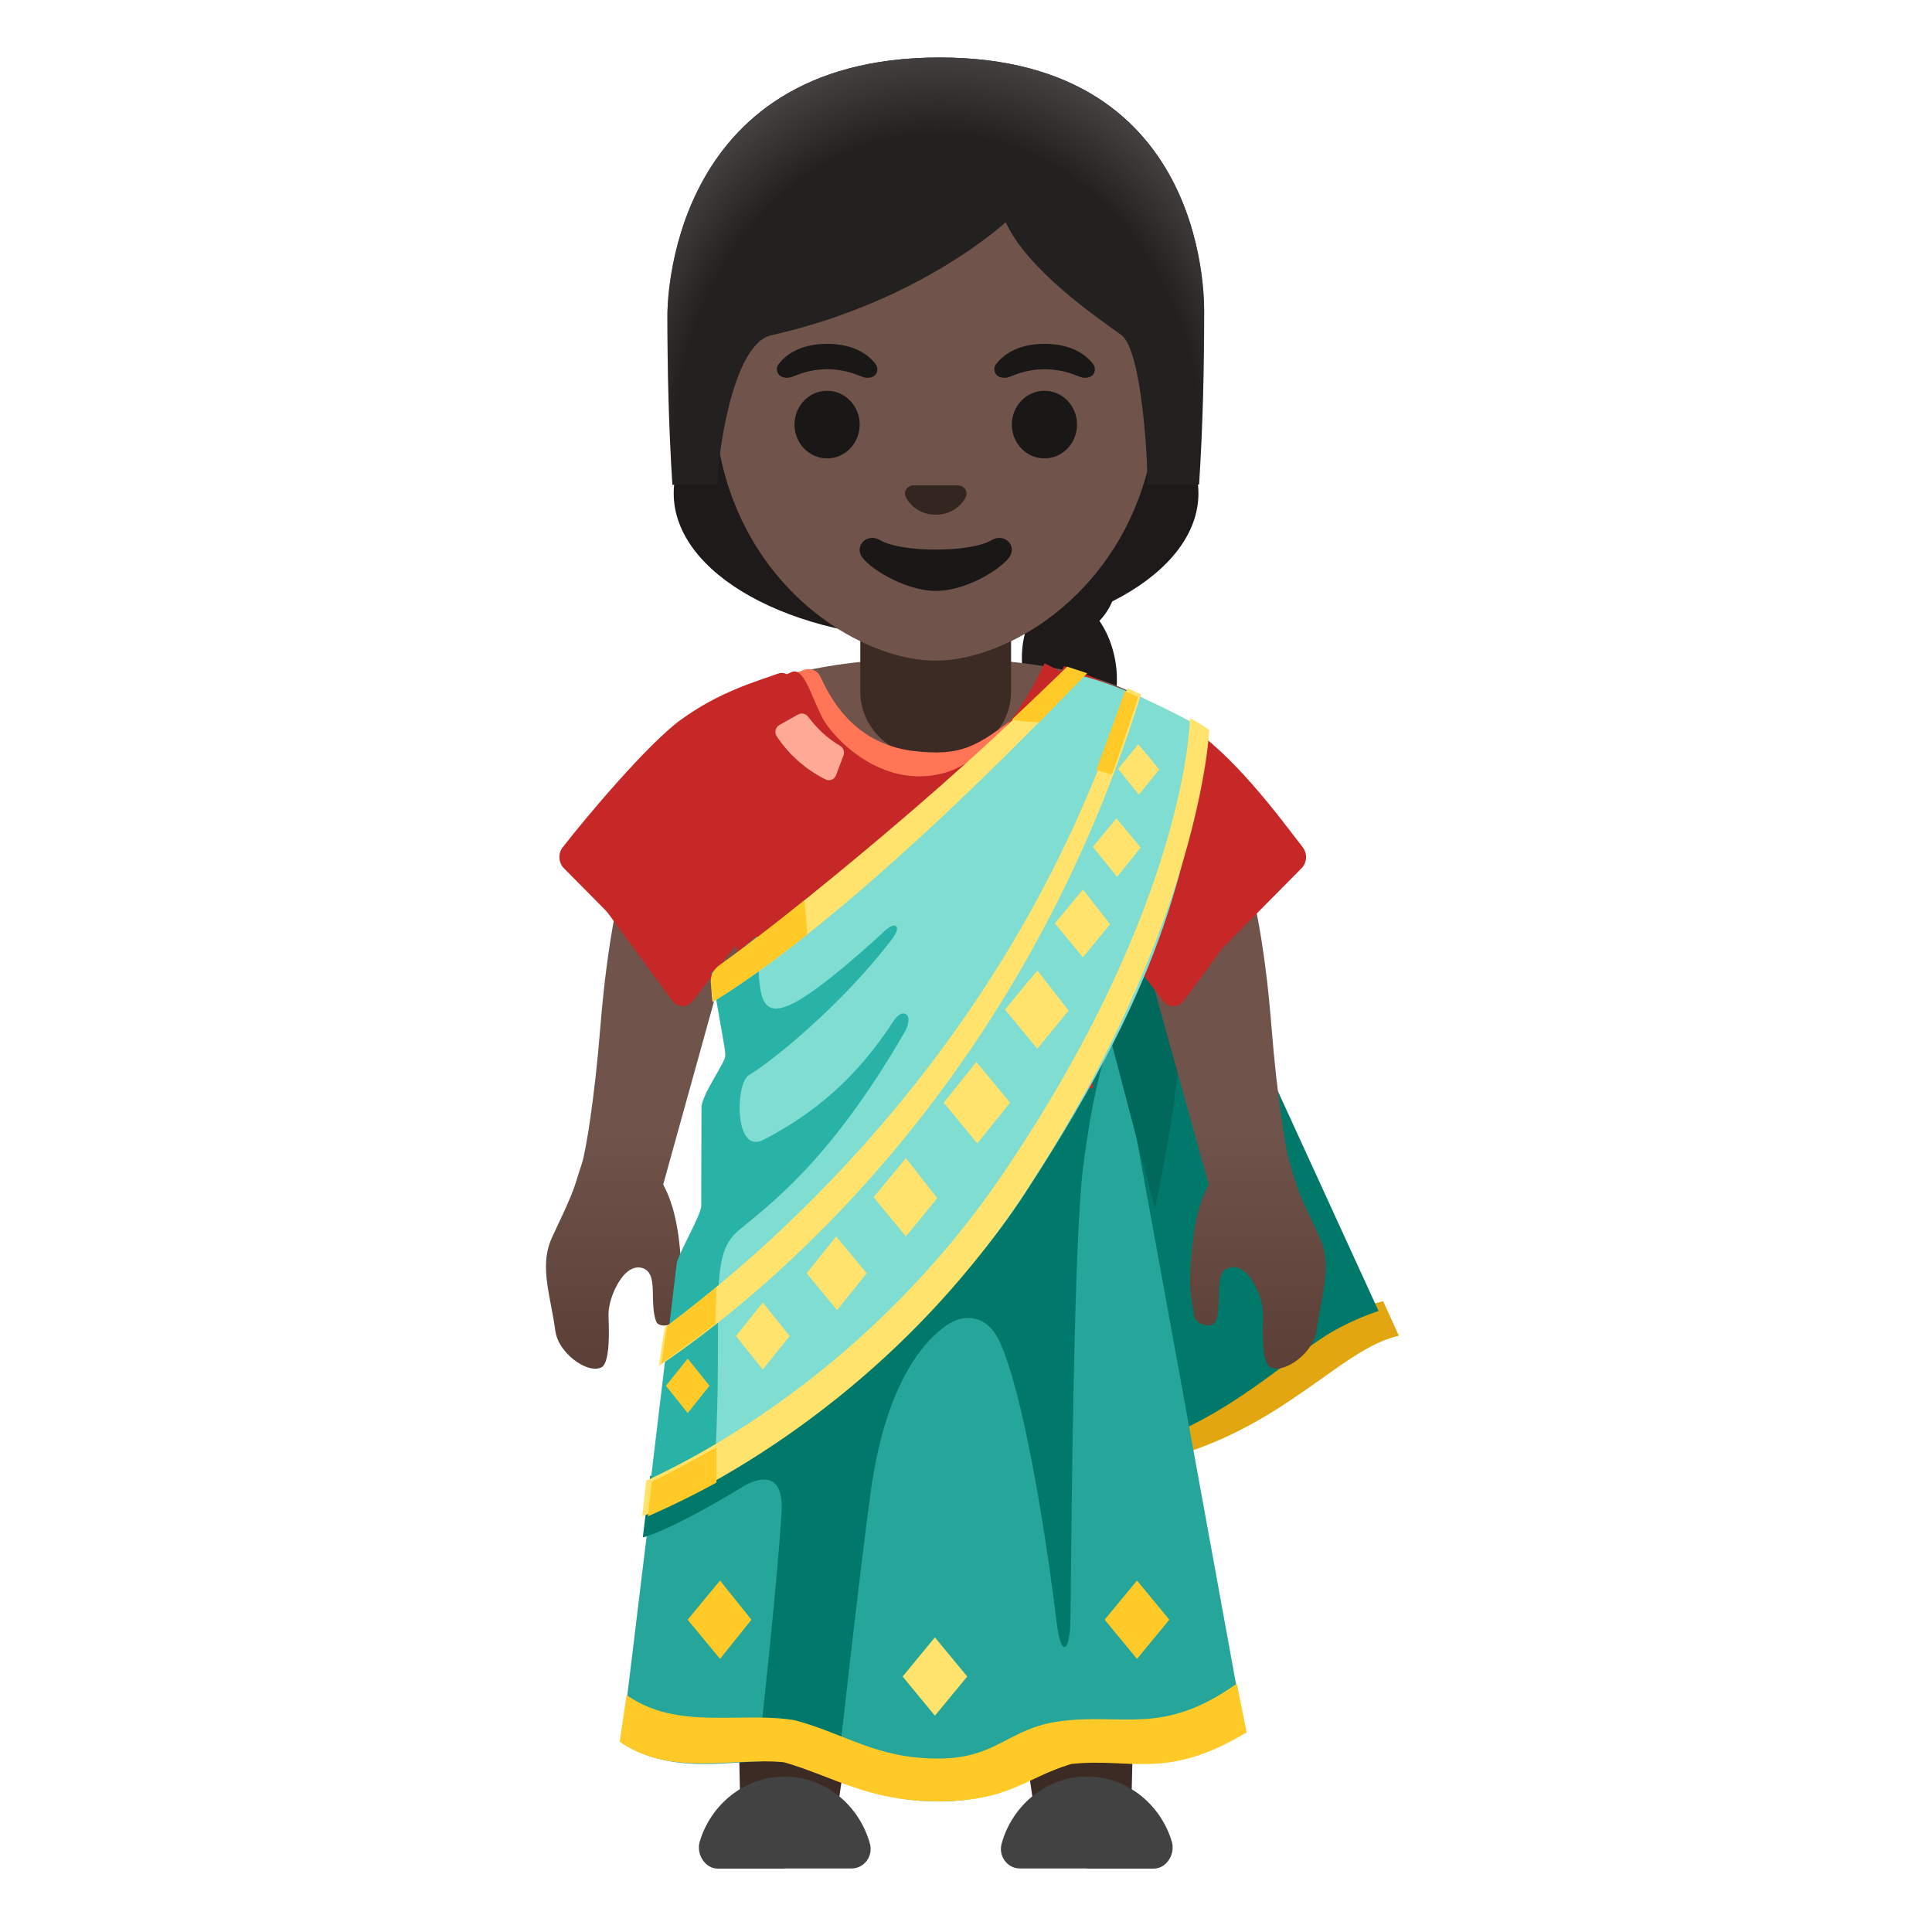
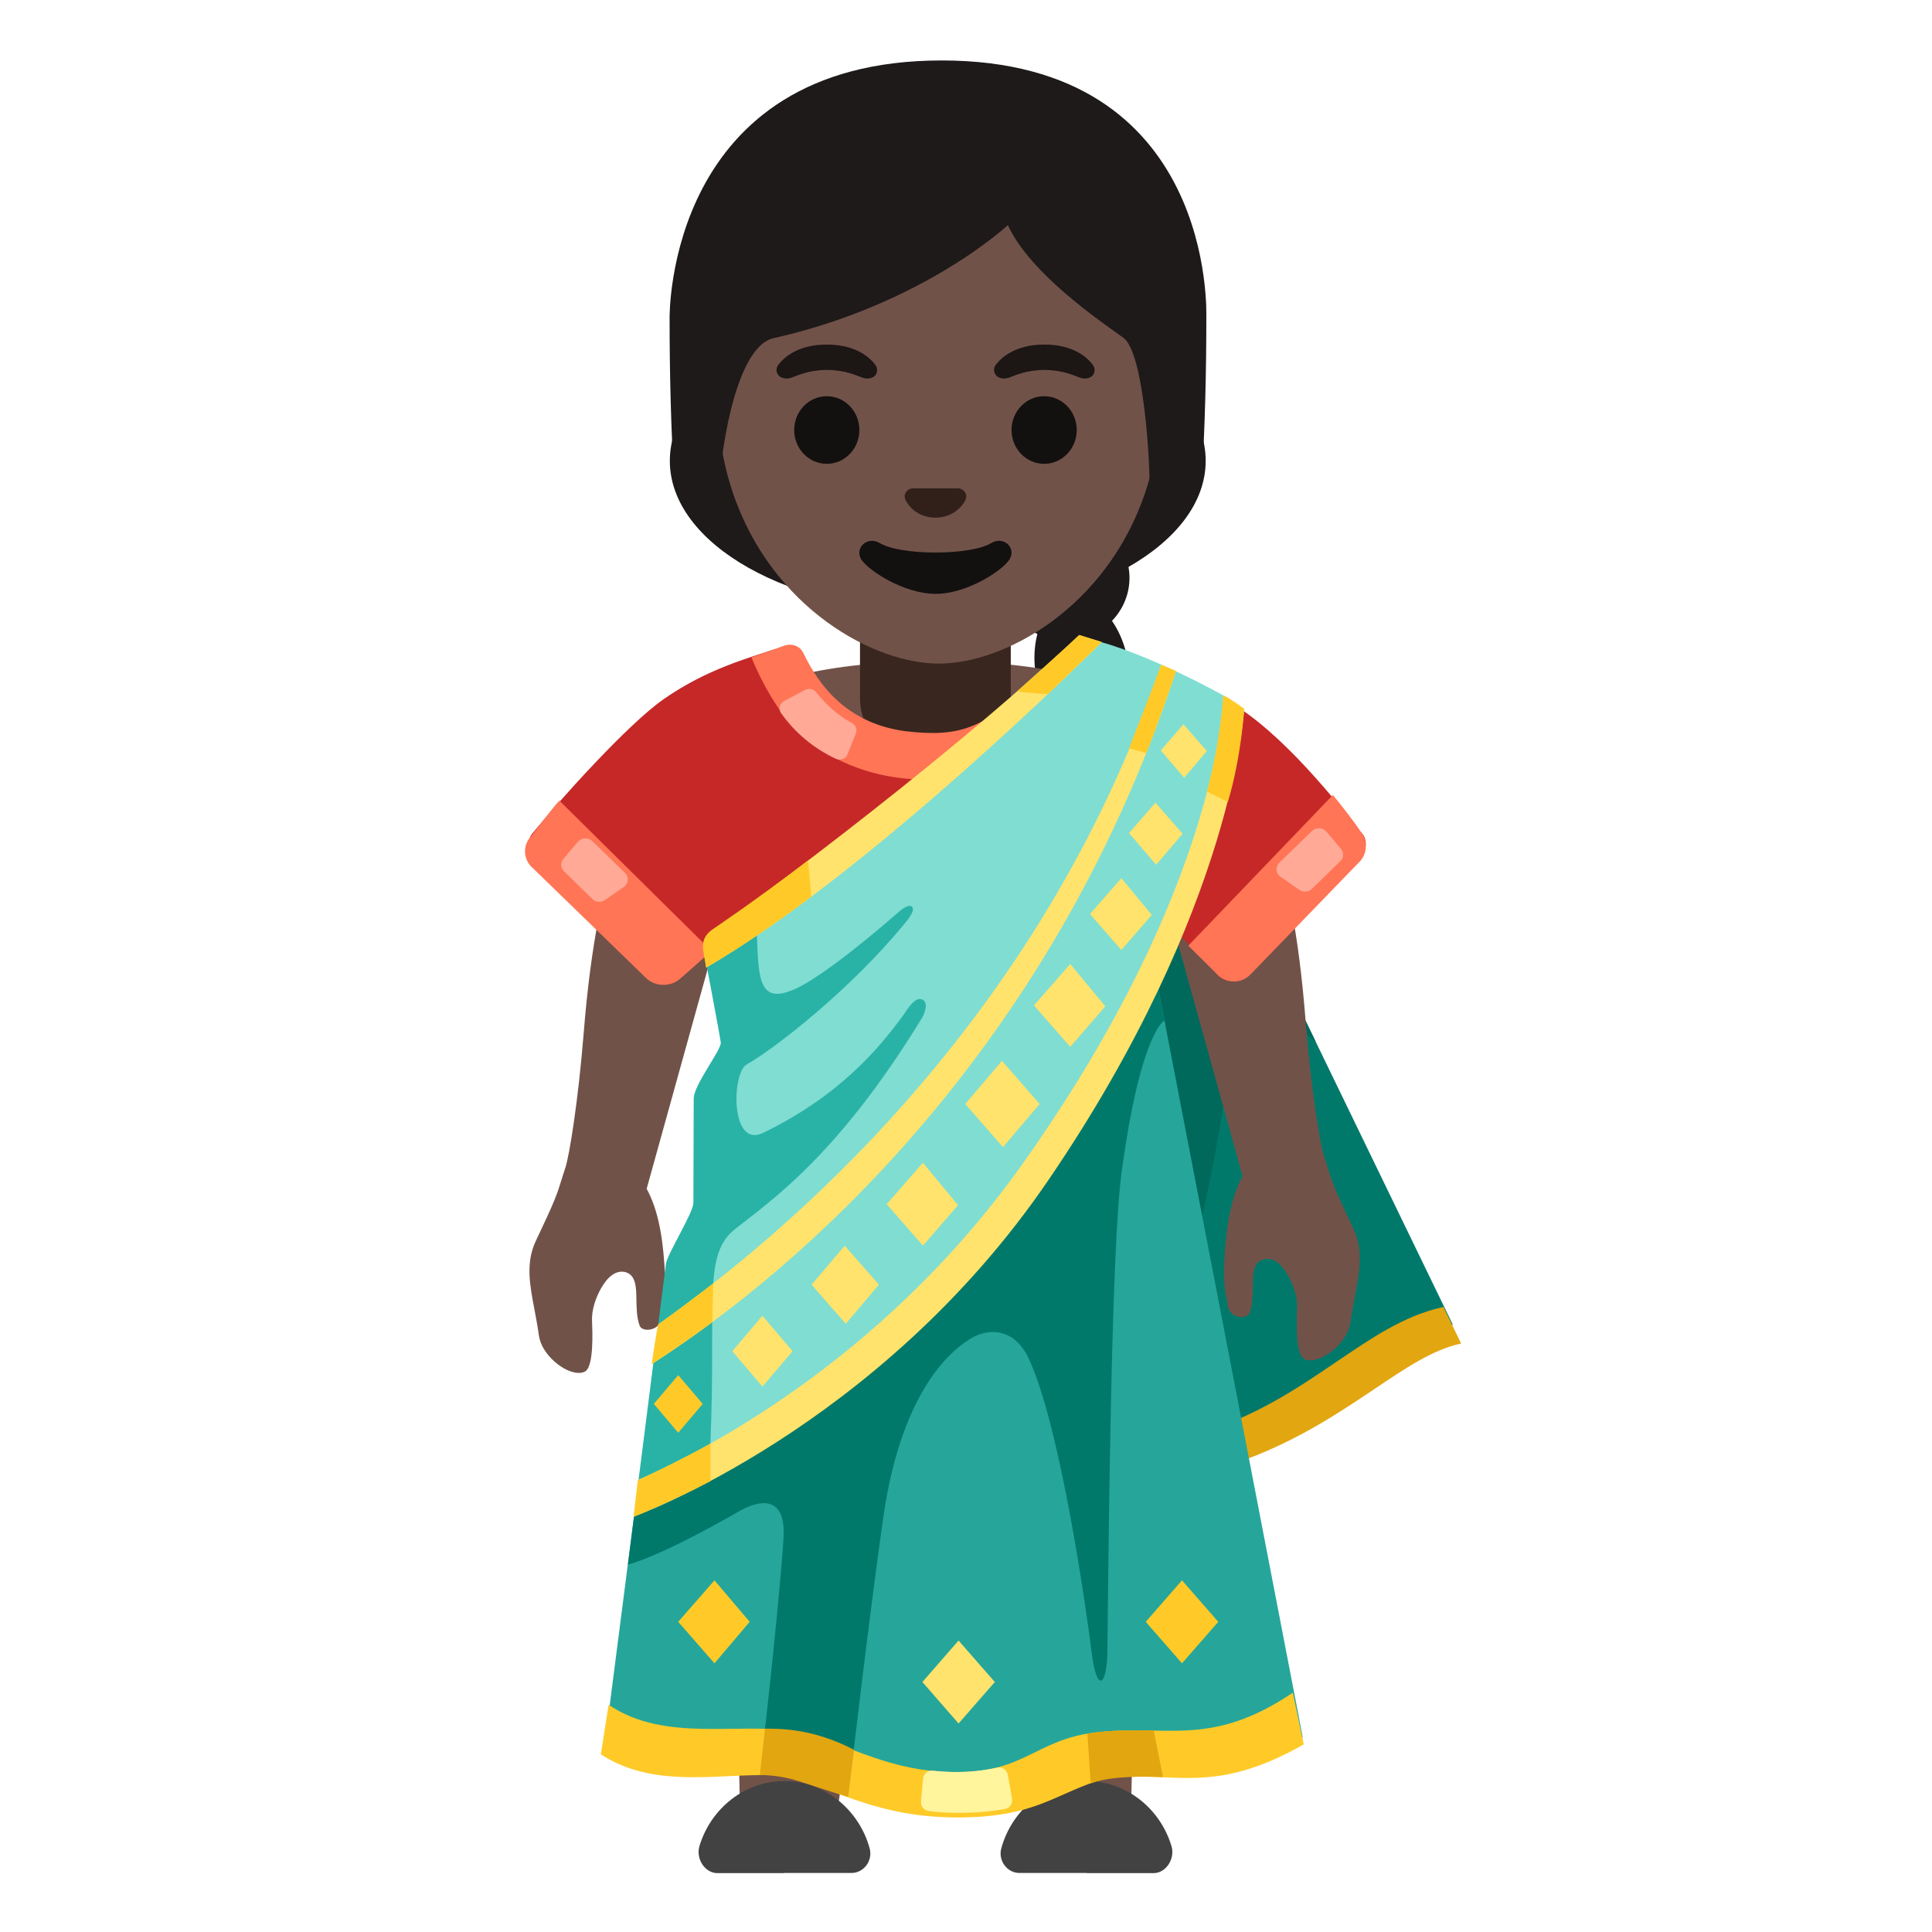
<svg xmlns="http://www.w3.org/2000/svg" version="1.1" id="Layer_1" x="0px" y="0px" viewBox="0 0 128 128" style="enable-background:new 0 0 128 128;" xml:space="preserve">
-   <ellipse fill="#1e1a1a" cx="62.017" cy="32.687" rx="17.382" ry="9.661" stroke="null" />
-   <g transform="rotate(80 69.514 36.186)" stroke="null" fill="#1e1a1a">
-     <ellipse ry="6.729" rx="7.009" cy="36.186" cx="63.533" />
-     <ellipse ry="4.206" rx="4.112" cy="36.279" cx="71.663" />
-     <ellipse ry="3.084" rx="4.766" cy="36.279" cx="77.738" />
+   <g>
+     <g transform="rotate(80 70.346 36.186)" id="svg_2" stroke="null" fill="#543930">
+       <ellipse id="svg_3" ry="6.729" rx="7.009" cy="36.186" cx="64.365" fill="#1e1a1a" />
+       <ellipse id="svg_4" ry="4.206" rx="4.112" cy="36.279" cx="72.495" fill="#1e1a1a" />
+       <ellipse id="svg_5" ry="3.084" rx="4.766" cy="36.279" cx="78.57" fill="#1e1a1a" />
+     </g>
+     <ellipse id="svg_6" ry="10.015" rx="17.751" cy="30.529" cx="62.129" fill="#1e1a1a" stroke="null" />
+     <path id="svg_7" d="m38.343,90.96c-0.99,0 -2.47,-1.23 -2.64,-2.48c-0.08,-0.59 -0.19,-1.16 -0.29,-1.7c-0.32,-1.67 -0.59,-3.12 0.08,-4.55c1.28,-2.69 1.41,-3.1 1.71,-4.07c0.07,-0.22 0.14,-0.47 0.25,-0.78c0.27,-0.81 0.86,-4.47 1.22,-8.96c0.46,-5.76 1.31,-10.11 2.67,-13.69c0.85,-2.24 2.37,-3.37 4.51,-3.37c1.86,0 3.7,0.85 4.45,1.24l-2.1,6.85l-5.36,19.31l0.1,0.19c0.81,1.61 1.01,3.62 1.11,5.38c0.07,1.47 -0.08,2.19 -0.16,2.54c-0.03,0.15 -0.05,0.25 -0.05,0.33c-0.03,0.62 -0.51,0.9 -0.94,0.9c-0.28,0 -0.48,-0.11 -0.54,-0.31c-0.18,-0.52 -0.19,-1.15 -0.2,-1.7c-0.01,-0.81 -0.03,-1.65 -0.77,-1.82l-0.18,-0.02c-0.33,0 -0.62,0.15 -0.91,0.44c-0.55,0.57 -1.12,1.81 -1.08,2.8c0.03,0.73 0.12,2.94 -0.42,3.35c-0.12,0.08 -0.28,0.12 -0.46,0.12z" fill="#715249" />
+     <path id="svg_8" d="m68.697,121.405l-5.15,-35.06c-0.15,-0.76 -0.81,-1.27 -1.56,-1.27s-1.41,0.51 -1.55,1.22l-5.17,35.11l-6.2,0.24l-1.03,-46.03l27.88,0l-1.02,46.03l-6.2,-0.24z" fill="#715249" />
+     <path id="svg_9" d="m71.997,124.1l4.45,0c0.82,-0.02 1.41,-0.96 1.17,-1.78c-0.74,-2.49 -2.99,-4.32 -5.62,-4.32c-2.68,0 -4.96,1.9 -5.66,4.46c-0.22,0.82 0.39,1.63 1.21,1.63l4.45,0l0,0.01zm-20.04,0l-4.45,0c-0.82,-0.02 -1.41,-0.96 -1.17,-1.78c0.74,-2.49 2.99,-4.32 5.62,-4.32c2.68,0 4.96,1.9 5.66,4.46c0.22,0.82 -0.39,1.63 -1.21,1.63l-4.45,0l0,0.01z" fill="#424242" />
+     <path id="svg_10" d="m71.647,44.865c-2.41,-0.64 -5.58,-1.06 -9.54,-1.06l-0.16,0c-3.96,0 -7.18,0.42 -9.57,1.06c-7.55,2.01 -9.46,6.56 -11.71,12.65l7.37,3.2l0,17.28l28,0l0,-17.28l7.28,-3.2c-2.25,-6.09 -4.12,-10.64 -11.67,-12.65z" fill="#715249" />
+     <path stroke="null" id="svg_11" d="m61.977,40.95l-5,0l0,5.3c0,2.4 2.03,4.34 4.54,4.34l0.91,0c2.51,0 4.54,-1.94 4.54,-4.34l0,-5.3l-4.99,0z" fill="#39271f" />
+     <path id="svg_12" d="m62.211,8.385c7.63,0 14.69,5.67 14.69,17.7c0,9.66 -5.98,15.38 -11.19,17.22c-1.24,0.44 -2.44,0.66 -3.5,0.66s-2.25,-0.22 -3.48,-0.65c-5.21,-1.84 -11.21,-7.55 -11.21,-17.23c0,-12.03 7.07,-17.7 14.69,-17.7z" fill="#715249" />
+     <path id="svg_13" d="m62.392,4.005c-18.18,0 -18.03,16.81 -18.03,17.08c0,3.44 0.08,7.33 0.33,11.23l2.98,-0.01c-0.03,-1.29 0.88,-9.3 3.58,-9.9c9.91,-2.23 15.52,-7.49 15.52,-7.49c1.46,3.18 6.02,6.29 7.66,7.47c1.35,0.97 1.76,8.22 1.73,9.92l3.42,0c0,-0.02 0.01,-0.05 0.01,-0.07c0.25,-3.88 0.33,-7.74 0.33,-11.16c0,-0.26 0.65,-17.07 -17.53,-17.07z" fill="#1e1a1a" />
+     <path id="svg_14" d="m65.667,35.985c-1.4,0.83 -5.97,0.83 -7.37,0c-0.8,-0.48 -1.62,0.25 -1.29,0.98c0.33,0.72 2.82,2.38 4.98,2.38c2.16,0 4.62,-1.66 4.95,-2.38c0.34,-0.73 -0.47,-1.46 -1.27,-0.98z" fill="#131010" />
+     <path id="svg_15" d="m63.667,32.395a0.737,0.737 0 0 0 -0.14,-0.04l-3.1,0c-0.05,0.01 -0.1,0.02 -0.14,0.04c-0.28,0.11 -0.44,0.4 -0.3,0.72s0.75,1.18 1.99,1.18s1.86,-0.87 1.99,-1.18c0.14,-0.31 -0.02,-0.6 -0.3,-0.72z" fill="#302019" />
+     <g id="svg_16" fill="#53362c">
+       <ellipse fill="#131010" id="svg_17" cx="54.777" cy="28.49" rx="2.16" ry="2.24" />
+       <ellipse fill="#131010" id="svg_18" cx="69.177" cy="28.49" rx="2.16" ry="2.24" />
+     </g>
+     <path id="svg_19" d="m65.977,24.168c0.41,-0.54 1.36,-1.34 3.21,-1.34s2.8,0.79 3.21,1.34c0.18,0.24 0.14,0.52 0.01,0.69c-0.12,0.16 -0.46,0.3 -0.84,0.17c-0.38,-0.13 -1.13,-0.51 -2.37,-0.52c-1.25,0.01 -1.99,0.39 -2.37,0.52c-0.38,0.13 -0.73,-0.01 -0.84,-0.17a0.54,0.54 0 0 1 -0.01,-0.69zm-14.41,0c0.41,-0.54 1.36,-1.34 3.21,-1.34s2.8,0.79 3.21,1.34c0.18,0.24 0.14,0.52 0.01,0.69c-0.12,0.16 -0.46,0.3 -0.84,0.17c-0.38,-0.13 -1.13,-0.51 -2.37,-0.52c-1.25,0.01 -1.99,0.39 -2.37,0.52c-0.38,0.13 -0.73,-0.01 -0.84,-0.17a0.54,0.54 0 0 1 -0.01,-0.69z" fill="#1c1615" />
+     <path id="svg_52" fill="#C62828" d="m90.218,55.193c-1.711,-2.095 -5.16,-6.56 -8.733,-8.675c-4.318,-2.487 -8.958,-4.014 -8.958,-4.014s-3.449,5.568 -8.568,6.475s-9.123,-2.03 -10.081,-3.27c-1.027,-1.436 -1.574,-3.009 -2.607,-2.683c-1.711,0.587 -4.387,1.279 -7.268,3.27c-2.416,1.671 -7.001,6.808 -8.712,8.897c-0.411,0.457 -0.342,1.175 0.137,1.567l5.831,5.561c0.479,0.457 1.3,0.457 1.786,0l4.181,-3.792l0.684,2.813c0.821,3.27 1.095,4.706 1.027,6.149c0,0.059 27.635,0.059 27.635,0c-0.068,-1.436 0.205,-2.879 1.027,-6.149l0.684,-2.813l4.181,3.792c0.479,0.457 1.3,0.457 1.786,0l5.831,-5.561c0.479,-0.385 0.547,-1.11 0.137,-1.567l-0,0l0,0z" stroke="null" />
+     <path id="svg_2" fill="#00796B" d="m79.932,54.083l-7.323,6.671l6.851,36.194c5.797,-1.952 9.759,-5.607 12.941,-7.493c1.848,-1.097 3.853,-1.691 3.853,-1.691l-16.322,-33.681l0,0l-0,0z" stroke="null" />
+     <path id="svg_3" fill="#00695C" d="m82.396,59.129l4.777,9.895c0,0 -5.085,-4.399 -5.687,0.946c-0.595,5.346 -1.841,10.6 -1.841,10.6l-6.248,-22.545l8.999,1.103l0,0z" stroke="null" />
+     <path id="svg_26" d="m86.805,90.13c-0.18,0 -0.34,-0.05 -0.46,-0.14c-0.53,-0.4 -0.44,-2.61 -0.41,-3.34c0.04,-1 -0.53,-2.23 -1.08,-2.81c-0.28,-0.29 -0.58,-0.44 -0.88,-0.44l-0.04,0l-0.11,0.01l-0.13,0.04c-0.67,0.15 -0.68,0.98 -0.69,1.79c-0.01,0.56 -0.02,1.18 -0.2,1.71c-0.1,0.3 -0.47,0.31 -0.54,0.31c-0.44,0 -0.92,-0.28 -0.94,-0.9c0,-0.08 -0.02,-0.18 -0.06,-0.33c-0.07,-0.35 -0.23,-1.07 -0.15,-2.54c0.1,-1.76 0.31,-3.77 1.11,-5.38l0.1,-0.19l-5.36,-19.3l-2.1,-6.87c0.76,-0.4 2.6,-1.25 4.45,-1.25c2.15,0 3.66,1.14 4.5,3.38c1.38,3.6 2.23,7.95 2.68,13.7c0.35,4.42 0.94,8.1 1.21,8.96c0.08,0.25 0.24,0.76 0.24,0.76c0.31,1.01 0.43,1.39 1.72,4.1c0.68,1.43 0.41,2.87 0.09,4.54c-0.11,0.56 -0.21,1.12 -0.29,1.7c-0.19,1.27 -1.67,2.49 -2.66,2.49z" fill="#715249" />
+     <path id="svg_4" fill="#E2A610" d="m95.632,86.589c-2.676,0.587 -4.797,2.095 -7.131,3.662c-2.601,1.769 -5.413,3.668 -9.307,4.798l0.513,2.533c5.003,-1.292 8.459,-3.623 11.265,-5.496c2.128,-1.436 3.976,-2.683 5.831,-3.074l-1.17,-2.422l-0,0z" stroke="null" />
+     <path id="svg_5" fill="#C62828" d="m87.721,57.119c-1.55,-2.205 -4.674,-6.904 -7.91,-9.129c-3.912,-2.617 -8.114,-4.225 -8.114,-4.225s-3.124,5.86 -7.761,6.814s-8.263,-2.136 -9.131,-3.442c-0.93,-1.511 -1.426,-3.167 -2.362,-2.823c-1.55,0.618 -3.974,1.346 -6.583,3.442c-2.188,1.759 -6.342,7.165 -7.891,9.363c-0.372,0.481 -0.31,1.236 0.124,1.649l5.282,5.853c0.434,0.481 1.178,0.481 1.618,0l3.788,-3.991l0.62,2.961c0.744,3.442 0.992,4.953 0.93,6.471c0,0.062 25.032,0.062 25.032,0c-0.062,-1.511 0.186,-3.029 0.93,-6.471l0.62,-2.961l3.788,3.991c0.434,0.481 1.178,0.481 1.618,0l5.282,-5.853c0.434,-0.405 0.496,-1.168 0.124,-1.649l-0,0l0,0l0,-0z" stroke="null" />
+     <path id="svg_6" fill="#26A69A" d="m42.148,99.343l-2.128,16.547c4.387,2.683 9.602,0.783 12.551,1.436c2.95,0.653 5.831,2.683 10.97,2.683s6.584,-2.03 9.533,-2.683c2.95,-0.653 6.994,1.305 13.236,-2.226l-9.602,-49.77c0.034,-0.065 -6.105,11.703 -14.981,20.45c-8.411,8.283 -19.58,13.564 -19.58,13.564l-0,-0z" stroke="null" />
+     <path id="svg_7" fill="#00796B" d="m49.04,100.087c0.561,-0.32 3.1,-1.606 2.868,1.873c-0.37,5.418 -1.567,15.587 -1.567,15.587s1.341,-0.013 2.224,0.281c0.992,0.333 3.627,1.214 3.627,1.214s1.444,-12.382 2.334,-18.551c1.266,-8.753 4.804,-11.24 5.865,-11.854c1.054,-0.607 2.792,-0.731 3.778,1.397c2.108,4.563 3.839,16.86 4.161,19.49c0.322,2.63 1.013,2.271 1.04,-0.176c0.082,-7.931 0.26,-26.657 0.938,-31.664c1.266,-9.36 2.84,-10.065 2.84,-10.065l-0.445,-2.291c0.014,-0.026 0.589,-0.033 -0.89,-0.033c-2.382,4.784 -7.508,13.87 -15.268,21.285c-11.771,11.253 -18.396,12.761 -18.396,12.761l-0.547,4.315c0,0 1.909,-0.392 7.439,-3.57l0,0z" stroke="null" />
+     <path id="svg_8" fill="#FFCA28" d="m63.466,120.414c-5.235,-0.02 -7.617,-1.691 -11.45,-2.748c-3.757,-0.359 -8.39,1.051 -12.209,-1.436l0.513,-3.283c3.764,2.533 8.534,1.123 12.51,1.775c3.702,0.933 6.057,2.683 10.56,2.683c4.455,0.033 5.249,-2.134 9.123,-2.617c4.75,-0.587 7.651,1.057 13.14,-2.644l0.725,3.427c-6.036,3.427 -8.589,1.743 -13.044,2.219c-3.47,0.999 -4.558,2.604 -9.869,2.624l0,0l-0,0z" stroke="null" />
+     <path id="svg_9" fill="#FF7555" d="m59.983,48.443c-4.455,-0.587 -6.105,-3.858 -6.789,-5.235c-0.205,-0.392 -0.684,-0.587 -1.163,-0.457l-2.245,0.803c0,0 1.355,3.518 3.477,5.281c4.181,3.531 10.355,3.466 14.057,1.305l0.547,-4.184c-2.943,2.095 -4.045,2.944 -7.884,2.487l0,-0z" stroke="null" />
+     <path id="svg_10" fill="#80DDD2" d="m72.069,42.321c-8.746,8.623 -25.37,21.024 -25.37,21.024l1.321,5.646l-1.745,3.492l0.041,7.506l-1.882,3.903l-2.286,15.45c0,0 17.075,-7.415 26.382,-21.605c10.136,-15.15 11.189,-22.591 12.777,-31.52c0,0 -5.413,-3.074 -9.239,-3.897l0,0l0,-0z" stroke="null" />
+     <path id="svg_11" fill="#29B3A6" d="m46.699,63.345c0,0 0.992,5.241 1.054,5.718s-1.793,2.813 -1.793,3.721c0,0.907 -0.021,6.273 -0.021,6.912c0,0.64 -1.738,3.407 -1.82,4.034c-0.082,0.62 -1.978,15.62 -1.978,15.62s2.211,-0.313 4.825,-1.762c0.63,-10.77 -0.568,-14.308 1.704,-16.135c2.272,-1.821 6.734,-4.739 12.38,-13.955c0.24,-0.385 0.52,-1.181 -0.041,-1.305c-0.465,-0.104 -1.006,0.855 -1.109,0.992c-1.642,2.252 -4.25,5.398 -9.342,7.872c-2.19,1.064 -2.087,-4.014 -1.074,-4.543c1.841,-1.038 6.885,-4.961 10.45,-9.327c0.123,-0.157 0.766,-0.862 0.479,-1.123c-0.26,-0.228 -0.972,0.437 -0.972,0.444c0,0 -4.838,4.269 -6.946,5.091c-2.491,1.025 -2.224,-1.286 -2.395,-4.83c-2.607,2.01 -3.401,2.578 -3.401,2.578l-0,-0l0,-0z" stroke="null" />
+     <g id="svg_12" stroke="null">
+       <polygon id="svg_13" fill="#FFE36C" points="50.511,91.869 48.52,89.52 50.511,87.17 52.51,89.52 " stroke="null" />
+     </g>
+     <polygon id="svg_14" fill="#FFCA28" points="44.934,94.924 43.318,93.012 44.934,91.106 46.556,93.012 " stroke="null" />
+     <g id="svg_15" stroke="null">
+       <polygon id="svg_16" fill="#FFE36C" points="61.146,82.529 58.744,79.781 61.146,77.033 63.473,79.846 " stroke="null" />
+     </g>
+     <g id="svg_17" stroke="null">
+       <polygon id="svg_18" fill="#FFE36C" points="70.905,69.357 68.503,66.609 70.905,63.867 73.232,66.674 " stroke="null" />
+     </g>
+     <g id="svg_19" stroke="null">
+       <polygon id="svg_20" fill="#FFE36C" points="74.293,62.94 72.213,60.558 74.293,58.182 76.312,60.617 " stroke="null" />
+     </g>
+     <g id="svg_21" stroke="null">
+       <polygon id="svg_22" fill="#FFE36C" points="56.034,87.705 53.769,85.114 55.966,82.529 58.231,85.114 " stroke="null" />
+     </g>
+     <polygon id="svg_23" fill="#FFCA28" points="47.336,110.198 44.934,107.45 47.336,104.702 49.669,107.45 " stroke="null" />
+     <polygon id="svg_24" fill="#FFCA28" points="78.31,110.198 75.908,107.45 78.31,104.702 80.712,107.45 " stroke="null" />
+     <polygon id="svg_26" fill="#FFE36C" points="63.507,114.186 61.112,111.438 63.507,108.69 65.909,111.438 " stroke="null" />
+     <path id="svg_27" fill="#FF7555" d="m47.141,63.007l-10.082,-9.964c-0.678,0.743 -1.567,2 -1.928,2.427c-0.528,0.598 -0.44,1.538 0.176,2.051l7.502,7.281c0.616,0.598 1.673,0.598 2.298,0c-0.088,0.085 2.034,-1.795 2.034,-1.795l-0,-0l-0,-0z" stroke="null" />
+     <path id="svg_28" fill="#FF7555" d="m78.728,62.655l9.576,-9.983c0.57,0.667 1.568,1.976 1.845,2.435c0.528,0.685 0.419,1.56 -0.168,2.08l-7.144,7.384c-0.587,0.607 -1.593,0.607 -2.189,0c0.101,0.078 -1.92,-1.915 -1.92,-1.915l0,0l0,-0z" stroke="null" />
+     <path id="svg_29" fill="#FFA996" d="m55.377,50.271c-1.471,-0.685 -2.731,-1.743 -3.641,-3.042c-0.185,-0.268 -0.082,-0.627 0.212,-0.783l1.376,-0.731c0.246,-0.131 0.568,-0.078 0.739,0.137c0.712,0.868 1.362,1.482 2.395,2.063c0.253,0.137 0.349,0.437 0.24,0.692l-0.547,1.371c-0.116,0.294 -0.479,0.437 -0.773,0.294l0,0l0,-0z" stroke="null" />
+     <path id="svg_30" fill="#FFA996" d="m39.246,59.559l-1.882,-1.834c-0.233,-0.222 -0.246,-0.574 -0.041,-0.822l0.958,-1.129c0.246,-0.287 0.698,-0.307 0.965,-0.046l2.163,2.102c0.274,0.268 0.24,0.711 -0.082,0.933l-1.239,0.862c-0.26,0.183 -0.616,0.157 -0.842,-0.065l-0,0z" stroke="null" />
+     <g id="svg_31" stroke="null">
+       <polygon id="svg_32" fill="#FFE36C" points="76.599,57.294 74.799,55.193 76.551,53.182 78.351,55.238 " stroke="null" />
+     </g>
+     <g id="svg_33" stroke="null">
+       <polygon id="svg_34" fill="#FFE36C" points="78.454,51.531 76.907,49.716 78.406,47.987 79.96,49.755 " stroke="null" />
+     </g>
+     <g id="svg_35" stroke="null">
+       <polygon id="svg_36" fill="#FFE36C" points="66.45,76.002 63.952,73.143 66.382,70.284 68.88,73.143 " stroke="null" />
+     </g>
+     <path id="svg_37" fill="#FFF59D" d="m61.153,117.854l-0.137,1.508c-0.021,0.307 0.198,0.581 0.52,0.627c0.972,0.137 3.018,0.222 5.037,-0.137c0.315,-0.059 0.527,-0.352 0.479,-0.659l-0.274,-1.58c-0.048,-0.326 -0.37,-0.574 -0.705,-0.503c-2.039,0.424 -3.456,0.281 -4.25,0.202c-0.349,-0.039 -0.65,0.209 -0.671,0.542l-0,0l0,-0z" stroke="null" />
+     <path id="svg_38" fill="#FFA996" d="m86.92,58.887l1.882,-1.834c0.233,-0.222 0.246,-0.574 0.041,-0.822l-0.958,-1.129c-0.246,-0.287 -0.698,-0.307 -0.965,-0.046l-2.163,2.102c-0.274,0.268 -0.24,0.711 0.082,0.933l1.239,0.862c0.26,0.183 0.616,0.157 0.842,-0.065l0,0z" stroke="null" />
+     <path id="svg_39" fill="#FFE36C" d="m72.993,42.536l-1.492,-0.463c-9.67,9.145 -23.98,19.412 -23.98,19.412c-0.842,0.672 -0.931,1.443 -0.732,2.617c11.128,-6.455 26.205,-21.566 26.205,-21.566l0,0z" stroke="null" />
+     <path id="svg_40" fill="#FFE36C" d="m81.041,46.178c0,0 -0.116,12.402 -13.338,30.991c-9.451,13.283 -21.763,19.275 -25.445,20.887c-0.096,0.842 -0.205,1.749 -0.281,2.428c0,0 16.247,-5.829 27.471,-22.284c12.414,-18.198 12.976,-31.24 12.976,-31.24c-0.739,-0.496 -1.006,-0.646 -1.382,-0.783l-0,-0l0,-0z" stroke="null" />
+     <path id="svg_41" fill="#FFE36C" d="m77.913,44.455l-0.985,-0.418c-8.021,23.851 -25.329,38.054 -33.315,43.707c-0.021,0.085 -0.034,0.163 -0.055,0.248c-0.116,0.633 -0.246,1.462 -0.376,2.382c7.193,-4.595 25.828,-18.707 34.732,-45.919l-0,-0l0,-0z" stroke="null" />
+     <path id="svg_42" fill="#FFCA28" d="m53.529,57.014c-3.559,2.709 -6.392,4.608 -6.392,4.608c-0.842,0.672 -0.547,1.305 -0.349,2.48c2.211,-1.286 4.585,-2.911 6.96,-4.693c-0.062,-0.803 -0.144,-1.664 -0.219,-2.396l0,0z" stroke="null" />
+     <path id="svg_43" fill="#FFCA28" d="m47.069,95.649c-1.773,0.966 -3.901,2.017 -4.804,2.415c-0.096,0.842 -0.205,1.749 -0.281,2.428c0,0 2.327,-0.927 5.085,-2.363l0,-2.48l-0,0l0,0z" stroke="null" />
+     <path id="svg_44" fill="#FFCA28" d="m43.613,87.744c-0.021,0.085 -0.034,0.163 -0.055,0.248c-0.116,0.633 -0.246,1.462 -0.376,2.382c0.849,-0.542 2.874,-1.965 4.004,-2.774l0.068,-2.578c-0.979,0.757 -2.833,2.147 -3.641,2.722l0,0z" stroke="null" />
+     <path id="svg_45" fill="#FFCA28" d="m67.395,45.793c0.506,0.117 2.033,0.189 2.033,0.189c1.143,-1.103 3.566,-3.446 3.566,-3.446l-1.492,-0.463c-0.63,0.601 -3.436,3.12 -4.106,3.721z" stroke="null" />
+     <path id="svg_46" fill="#FFCA28" d="m74.799,49.579l1.143,0.313c0.411,-0.927 1.725,-4.687 1.971,-5.431l-0.985,-0.424c-0.24,0.711 -2.128,5.542 -2.128,5.542l0,0z" stroke="null" />
+     <path id="svg_47" fill="#FFCA28" d="m79.96,52.445l1.389,0.685c0.903,-3.009 1.081,-6.168 1.081,-6.168s-0.903,-0.685 -1.389,-0.894c0,0 -0.151,2.898 -1.081,6.377z" stroke="null" />
+     <path id="svg_48" fill="#E2A610" d="m56.582,115.929c-2.861,-1.495 -5.14,-1.384 -5.899,-1.403c-0.205,1.808 -0.342,3.068 -0.342,3.068c2.142,0.052 2.751,0.555 5.851,1.449c0,-0.007 0.157,-1.234 0.39,-3.114l0,0z" stroke="null" />
+     <path stroke="null" id="svg_49" fill="#E2A610" d="m76.435,114.643c-1.054,-0.013 -2.621,-0.02 -3.839,0.131c-0.048,0.007 -0.506,0.078 -0.554,0.085l0.219,3.303c0.212,-0.072 1.218,-0.568 4.791,-0.424l-0.616,-3.094l-0,0l0,0z" />
  </g>
-   <path fill="url(#a)" d="M39.437 90.68c-.99 0-2.47-1.23-2.64-2.48-.08-.59-.19-1.16-.29-1.7-.32-1.67-.59-3.12.08-4.55 1.28-2.69 1.41-3.1 1.71-4.07.07-.22.14-.47.25-.78.27-.81.86-4.47 1.22-8.96.46-5.76 1.31-10.11 2.67-13.69.85-2.24 2.37-3.37 4.51-3.37 1.86 0 3.7.85 4.45 1.24l-2.1 6.85-5.36 19.31.1.19c.81 1.61 1.01 3.62 1.11 5.38.07 1.47-.08 2.19-.16 2.54-.03.15-.05.25-.05.33-.03.62-.51.9-.94.9-.28 0-.48-.11-.54-.31-.18-.52-.19-1.15-.2-1.7-.01-.81-.03-1.65-.77-1.82l-.18-.02c-.33 0-.62.15-.91.44-.55.57-1.12 1.81-1.08 2.8.03.73.12 2.94-.42 3.35-.12.08-.28.12-.46.12z" />
-   <path fill="#3C2B24" d="m68.717 121.21-5.15-35.06c-.15-.76-.81-1.27-1.56-1.27s-1.41.51-1.55 1.22l-5.17 35.11-6.2.24-1.03-46.03h27.88l-1.02 46.03-6.2-.24z" />
-   <path d="M72.017 123.8h4.45c.82-.02 1.41-.96 1.17-1.78-.74-2.49-2.99-4.32-5.62-4.32-2.68 0-4.96 1.9-5.66 4.46-.22.82.39 1.63 1.21 1.63h4.45v.01zm-20.04 0h-4.45c-.82-.02-1.41-.96-1.17-1.78.74-2.49 2.99-4.32 5.62-4.32 2.68 0 4.96 1.9 5.66 4.46.22.82-.39 1.63-1.21 1.63h-4.45v.01z" fill="#424242" />
-   <path fill="#70534A" d="M71.667 44.67c-2.41-.64-5.58-1.06-9.54-1.06h-.16c-3.96 0-7.18.42-9.57 1.06-7.55 2.01-9.46 6.56-11.71 12.65l7.37 3.2V77.8h28V60.52l7.28-3.2c-2.25-6.09-4.12-10.64-11.67-12.65z" />
-   <path fill="#3C2B24" d="M61.997 40.52h-5v5.3c0 2.4 2.03 4.34 4.54 4.34h.91c2.51 0 4.54-1.94 4.54-4.34v-5.3h-4.99z" />
-   <path fill="#70534A" d="M61.987 8.19c7.63 0 14.69 5.67 14.69 17.7 0 9.66-5.98 15.38-11.19 17.22-1.24.44-2.44.66-3.5.66s-2.25-.22-3.48-.65c-5.21-1.84-11.21-7.55-11.21-17.23 0-12.03 7.07-17.7 14.69-17.7z" />
-   <path fill="#232020" d="M62.247 3.81c-18.18 0-18.03 16.81-18.03 17.08 0 3.44.08 7.33.33 11.23l2.98-.01c-.03-1.29.88-9.3 3.58-9.9 9.91-2.23 15.52-7.49 15.52-7.49 1.46 3.18 6.02 6.29 7.66 7.47 1.35.97 1.76 8.22 1.73 9.92h3.42c0-.02.01-.05.01-.07.25-3.88.33-7.74.33-11.16 0-.26.65-17.07-17.53-17.07z" />
-   <path fill="url(#b)" d="M62.247 3.81c-18.18 0-18.03 16.81-18.03 17.08 0 3.44.08 7.33.33 11.23l2.98-.01c-.03-1.29.88-9.3 3.58-9.9 9.91-2.23 15.52-7.49 15.52-7.49 1.46 3.18 6.02 6.29 7.66 7.47 1.35.97 1.76 8.22 1.73 9.92h3.42c0-.02.01-.05.01-.07.25-3.88.33-7.74.33-11.16 0-.26.65-17.07-17.53-17.07z" />
-   <path fill="#1A1717" d="M65.687 35.79c-1.4.83-5.97.83-7.37 0-.8-.48-1.62.25-1.29.98.33.72 2.82 2.38 4.98 2.38 2.16 0 4.62-1.66 4.95-2.38.34-.73-.47-1.46-1.27-.98z" />
-   <path fill="#33251F" d="M63.687 32.2a.737.737 0 0 0-.14-.04h-3.1c-.05.01-.1.02-.14.04-.28.11-.44.4-.3.72s.75 1.18 1.99 1.18 1.86-.87 1.99-1.18c.14-.31-.02-.6-.3-.72z" />
-   <g fill="#1A1717">
-     <ellipse ry="2.24" rx="2.16" cy="28.13" cx="54.797" />
-     <ellipse ry="2.24" rx="2.16" cy="28.13" cx="69.197" />
-   </g>
-   <path d="M65.997 24.12c.41-.54 1.36-1.34 3.21-1.34s2.8.79 3.21 1.34c.18.24.14.52.01.69-.12.16-.46.3-.84.17-.38-.13-1.13-.51-2.37-.52-1.25.01-1.99.39-2.37.52-.38.13-.73-.01-.84-.17a.54.54 0 0 1-.01-.69zm-14.41 0c.41-.54 1.36-1.34 3.21-1.34s2.8.79 3.21 1.34c.18.24.14.52.01.69-.12.16-.46.3-.84.17-.38-.13-1.13-.51-2.37-.52-1.25.01-1.99.39-2.37.52-.38.13-.73-.01-.84-.17a.54.54 0 0 1-.01-.69z" fill="#1A1717" />
-   <path stroke="null" fill="#E2A610" d="M91.636 86.21c-2.386.554-4.279 1.977-6.36 3.456-2.32 1.67-4.828 3.463-8.301 4.529l.458 2.39c4.462-1.22 7.544-3.42 10.047-5.188 1.898-1.355 3.546-2.532 5.2-2.902l-1.044-2.286z" />
-   <path stroke="null" fill="#FFF59D" d="m60.886 115.724-.122 1.423a.554.554 0 0 0 .463.591c.867.13 2.692.21 4.493-.129a.55.55 0 0 0 .427-.622l-.244-1.491c-.043-.308-.33-.543-.629-.475-1.819.4-3.082.265-3.79.191a.537.537 0 0 0-.598.512z" />
-   <path stroke="null" fill="#FFCA28" d="m77.659 53.977 1.239.647c.805-2.84.964-5.823.964-5.823s-.806-.647-1.239-.844c0 0-.134 2.736-.964 6.02z" />
-   <path stroke="null" fill="#E2A610" d="M56.808 113.906c-2.551-1.411-4.584-1.306-5.261-1.325-.183 1.707-.305 2.896-.305 2.896 1.91.05 2.453.524 5.218 1.368 0-.006.14-1.165.348-2.94zm17.707-1.214c-.94-.012-2.338-.018-3.424.123l-.494.08.195 3.118c.19-.068 1.086-.536 4.273-.4l-.55-2.921z" />
-   <path stroke="null" fill="#00796B" d="m76.775 55.063-6.53 6.297 6.109 34.167c5.17-1.842 8.704-5.293 11.542-7.074 1.648-1.035 3.437-1.596 3.437-1.596L76.775 55.063z" />
-   <path stroke="null" fill="#26A69A" d="m43.077 99.844-1.899 15.62c3.913 2.533 8.564.74 11.194 1.356 2.631.616 5.2 2.532 9.785 2.532s5.872-1.916 8.502-2.532c2.631-.616 6.238 1.232 11.805-2.101L73.9 67.736c.03-.062-5.444 11.048-13.36 19.304-7.502 7.82-17.464 12.804-17.464 12.804z" />
-   <path stroke="null" fill="#00796B" d="M49.223 98.49c.5-.301 2.765-1.515 2.557 1.77-.33 5.113-1.397 14.713-1.397 14.713s1.196-.012 1.983.265l3.235 1.146s1.288-11.689 2.082-17.511c1.129-8.263 4.285-10.61 5.23-11.19.94-.573 2.491-.69 3.37 1.319 1.88 4.307 3.424 15.915 3.711 18.398.287 2.484.903 2.145.928-.166.073-7.486.232-25.164.836-29.89 1.13-8.836 2.533-9.502 2.533-9.502l-.397-2.162c.012-.025.525-.031-.793-.031-2.124 4.516-6.696 13.093-13.618 20.093-10.498 10.623-16.406 12.046-16.406 12.046l-.489 4.073s1.703-.37 6.635-3.37z" />
-   <path stroke="null" fill="#00695C" d="m78.973 59.826 4.26 9.341s-4.535-4.153-5.072.894c-.531 5.046-1.642 10.006-1.642 10.006l-5.573-21.282 8.027 1.041z" />
-   <path fill="url(#c)" d="M84.557 90.68c-.18 0-.34-.05-.46-.14-.53-.4-.44-2.61-.41-3.34.04-1-.53-2.23-1.08-2.81-.28-.29-.58-.44-.88-.44h-.04l-.11.01-.13.04c-.67.15-.68.98-.69 1.79-.01.56-.02 1.18-.2 1.71-.1.3-.47.31-.54.31-.44 0-.92-.28-.94-.9 0-.08-.02-.18-.06-.33-.07-.35-.23-1.07-.15-2.54.1-1.76.31-3.77 1.11-5.38l.1-.19-5.36-19.3-2.1-6.87c.76-.4 2.6-1.25 4.45-1.25 2.15 0 3.66 1.14 4.5 3.38 1.38 3.6 2.23 7.95 2.68 13.7.35 4.42.94 8.1 1.21 8.96.08.25.24.76.24.76.31 1.01.43 1.39 1.72 4.1.68 1.43.41 2.87.09 4.54-.11.56-.21 1.12-.29 1.7-.19 1.27-1.67 2.49-2.66 2.49z" />
-   <path stroke="null" fill="#FFCA28" d="M62.157 119.348c-4.67-.018-6.794-1.596-10.212-2.594-3.35-.339-7.483.992-10.889-1.356l.458-3.099c3.357 2.39 7.611 1.06 11.158 1.676 3.302.881 5.401 2.533 9.418 2.533 3.973.03 4.681-2.015 8.136-2.471 4.236-.555 6.824.998 11.72-2.496l.646 3.235c-5.383 3.235-7.66 1.645-11.634 2.095-3.094.943-4.065 2.459-8.801 2.477z" />
-   <path stroke="null" fill="#C62828" d="M86.29 56.11c-1.526-1.977-4.602-6.192-7.788-8.188-3.851-2.348-7.99-3.79-7.99-3.79s-3.076 5.256-7.642 6.113-8.136-1.917-8.99-3.087c-.916-1.356-1.404-2.841-2.326-2.533-1.526.555-3.912 1.208-6.482 3.087-2.155 1.578-6.244 6.427-7.77 8.399-.366.43-.305 1.109.122 1.478l5.2 5.25c.428.431 1.16.431 1.593 0l3.73-3.58.61 2.656c.733 3.087.977 4.442.916 5.804 0 .056 24.647.056 24.647 0-.062-1.355.183-2.717.915-5.804l.61-2.656 3.73 3.58c.427.431 1.16.431 1.593 0l5.2-5.25a1.07 1.07 0 0 0 .122-1.478z" />
-   <path stroke="null" fill="#FF7555" d="M60.391 49.74c-3.973-.555-5.444-3.642-6.055-4.942-.183-.37-.61-.555-1.037-.432l-2.002.758s1.208 3.321 3.1 4.985c3.73 3.334 9.235 3.272 12.537 1.232l.489-3.95c-2.625 1.979-3.608 2.78-7.032 2.348z" />
-   <path fill="#C62828" d="M83.164 58.244c-1.35-2.36-4.073-7.392-6.892-9.775-3.409-2.802-7.07-4.523-7.07-4.523s-2.723 6.274-6.764 7.296-7.2-2.287-7.956-3.685c-.81-1.618-1.242-3.39-2.058-3.023-1.35.662-3.462 1.442-5.736 3.685-1.907 1.883-5.526 7.672-6.876 10.025-.325.515-.27 1.324.108 1.765l4.602 6.267c.378.515 1.026.515 1.41 0l3.3-4.273.54 3.17c.648 3.684.864 5.302.81 6.928 0 .066 21.811.066 21.811 0-.054-1.618.162-3.244.81-6.928l.54-3.17 3.301 4.273c.378.515 1.026.515 1.41 0l4.602-6.267c.378-.434.432-1.25.108-1.765z" stroke="null" />
-   <path fill="#80DDD2" d="M71.377 44.707c-8.218 8.31-23.837 20.26-23.837 20.26l1.24 5.442-1.64 3.365.04 7.233-1.769 3.762-2.148 14.888s16.044-7.145 24.79-20.82c9.523-14.599 10.513-21.77 12.005-30.375 0 0-5.086-2.962-8.68-3.755z" stroke="null" />
-   <path stroke="null" fill="#29B3A6" d="M47.135 64.462s.886 4.948.94 5.398-1.599 2.655-1.599 3.512c0 .856-.018 5.921-.018 6.525 0 .604-1.55 3.217-1.624 3.808-.073.585-1.764 14.745-1.764 14.745s1.972-.296 4.304-1.664c.561-10.166-.507-13.506 1.52-15.231 2.026-1.72 6.005-4.474 11.041-13.174.214-.364.464-1.115-.037-1.232-.415-.099-.897.807-.988.936-1.465 2.126-3.79 5.096-8.332 7.431-1.953 1.005-1.862-3.79-.958-4.288 1.642-.98 6.14-4.683 9.32-8.805.11-.148.684-.814.427-1.06-.232-.216-.866.413-.866.419 0 0-4.316 4.03-6.196 4.806-2.221.967-1.983-1.214-2.136-4.56-2.325 1.898-3.034 2.434-3.034 2.434z" />
-   <path fill="#FFE36C" d="m50.535 90.733-1.776-2.218 1.776-2.218 1.783 2.218z" stroke="null" />
-   <path stroke="null" fill="#FFCA28" d="m45.56 93.617-1.44-1.806 1.44-1.799 1.447 1.8z" />
-   <path fill="#FFE36C" d="m60.02 81.916-2.142-2.594 2.142-2.594 2.076 2.655zm8.704-12.435-2.142-2.594 2.142-2.588 2.076 2.65zm3.022-6.057-1.856-2.249 1.856-2.242 1.8 2.298zM55.461 86.802l-2.02-2.446 1.959-2.44 2.02 2.44z" stroke="null" />
-   <path stroke="null" fill="#FFCA28" d="m47.703 109.904-2.142-2.594 2.142-2.594 2.082 2.594zm27.626 0-2.143-2.594 2.143-2.594 2.142 2.594z" />
-   <path stroke="null" fill="#FFE36C" d="m61.94 113.669-2.137-2.594 2.136-2.594 2.143 2.594z" />
-   <path stroke="null" fill="#FFA996" d="M54.699 51.64a8.326 8.326 0 0 1-3.247-2.87.524.524 0 0 1 .189-.74l1.227-.69a.514.514 0 0 1 .659.13c.635.819 1.215 1.398 2.136 1.946.226.13.312.413.214.653l-.488 1.294a.5.5 0 0 1-.69.278z" />
-   <path fill="#FFE36C" d="m74.009 58.095-1.605-1.984 1.562-1.898 1.605 1.94zm1.448-5.441-1.38-1.713 1.337-1.633 1.386 1.67zm-10.707 23.1-2.227-2.699 2.167-2.699 2.228 2.7zm5.836-29.722-1.33-.437C60.63 54.227 47.867 63.92 47.867 63.92c-.75.634-.83 1.361-.653 2.47 9.924-6.094 23.371-20.358 23.371-20.358z" stroke="null" />
-   <path fill="#FFE36C" d="M78.834 47.601s-.108 12.072-12.389 30.167C57.666 90.698 46.231 96.53 42.811 98.1c-.09.82-.191 1.703-.26 2.363 0 0 15.09-5.673 25.515-21.69 11.531-17.715 12.052-30.41 12.052-30.41-.686-.482-.934-.628-1.284-.762z" stroke="null" />
-   <path fill="#FFE36C" d="m75.593 46-.906-.405c-7.376 23.114-23.293 36.88-30.637 42.357-.02.082-.032.158-.05.24a62.603 62.603 0 0 0-.347 2.31c6.615-4.454 23.752-18.13 31.94-44.502z" stroke="null" />
-   <path stroke="null" fill="#FFCA28" d="M53.295 59.647c-3.174 2.557-5.701 4.35-5.701 4.35-.751.635-.489 1.233-.312 2.342 1.972-1.214 4.09-2.749 6.208-4.43a95.375 95.375 0 0 0-.195-2.262zm-5.83 36.236c-1.58.912-3.48 1.904-4.285 2.28-.085.795-.183 1.651-.25 2.292 0 0 2.075-.875 4.535-2.23v-2.342zm-3.255-8.037c-.018.08-.03.154-.049.234-.103.598-.22 1.38-.335 2.25.757-.512 2.563-1.856 3.57-2.62l.061-2.433c-.872.714-2.526 2.027-3.247 2.569zM67.037 47.68c.451.11 1.813.178 1.813.178l3.18-3.254-1.331-.437c-.562.567-3.064 2.945-3.662 3.512zm5.593 3.333 1.019.296c.366-.875 1.538-4.424 1.757-5.127l-.879-.4c-.213.671-1.898 5.23-1.898 5.23z" />
-   <circle />
-   <defs>
-     <linearGradient y2=".989" x2=".499" y1=".017" x1=".499" id="c">
-       <stop stop-color="#70534A" offset=".599" />
-       <stop stop-color="#5C4037" offset="1" />
-     </linearGradient>
-     <linearGradient y2=".989" x2=".5" y1=".016" x1=".5" id="a">
-       <stop stop-color="#70534A" offset=".599" />
-       <stop stop-color="#5C4037" offset="1" />
-     </linearGradient>
-     <radialGradient gradientUnits="userSpaceOnUse" gradientTransform="matrix(1 0 0 1.2135 -2.003 -4.48)" r="22.073" cy="28.603" cx="64.147" id="b">
-       <stop stop-opacity="0" stop-color="#444140" offset=".794" />
-       <stop stop-color="#444140" offset="1" />
-     </radialGradient>
-   </defs>
</svg>
